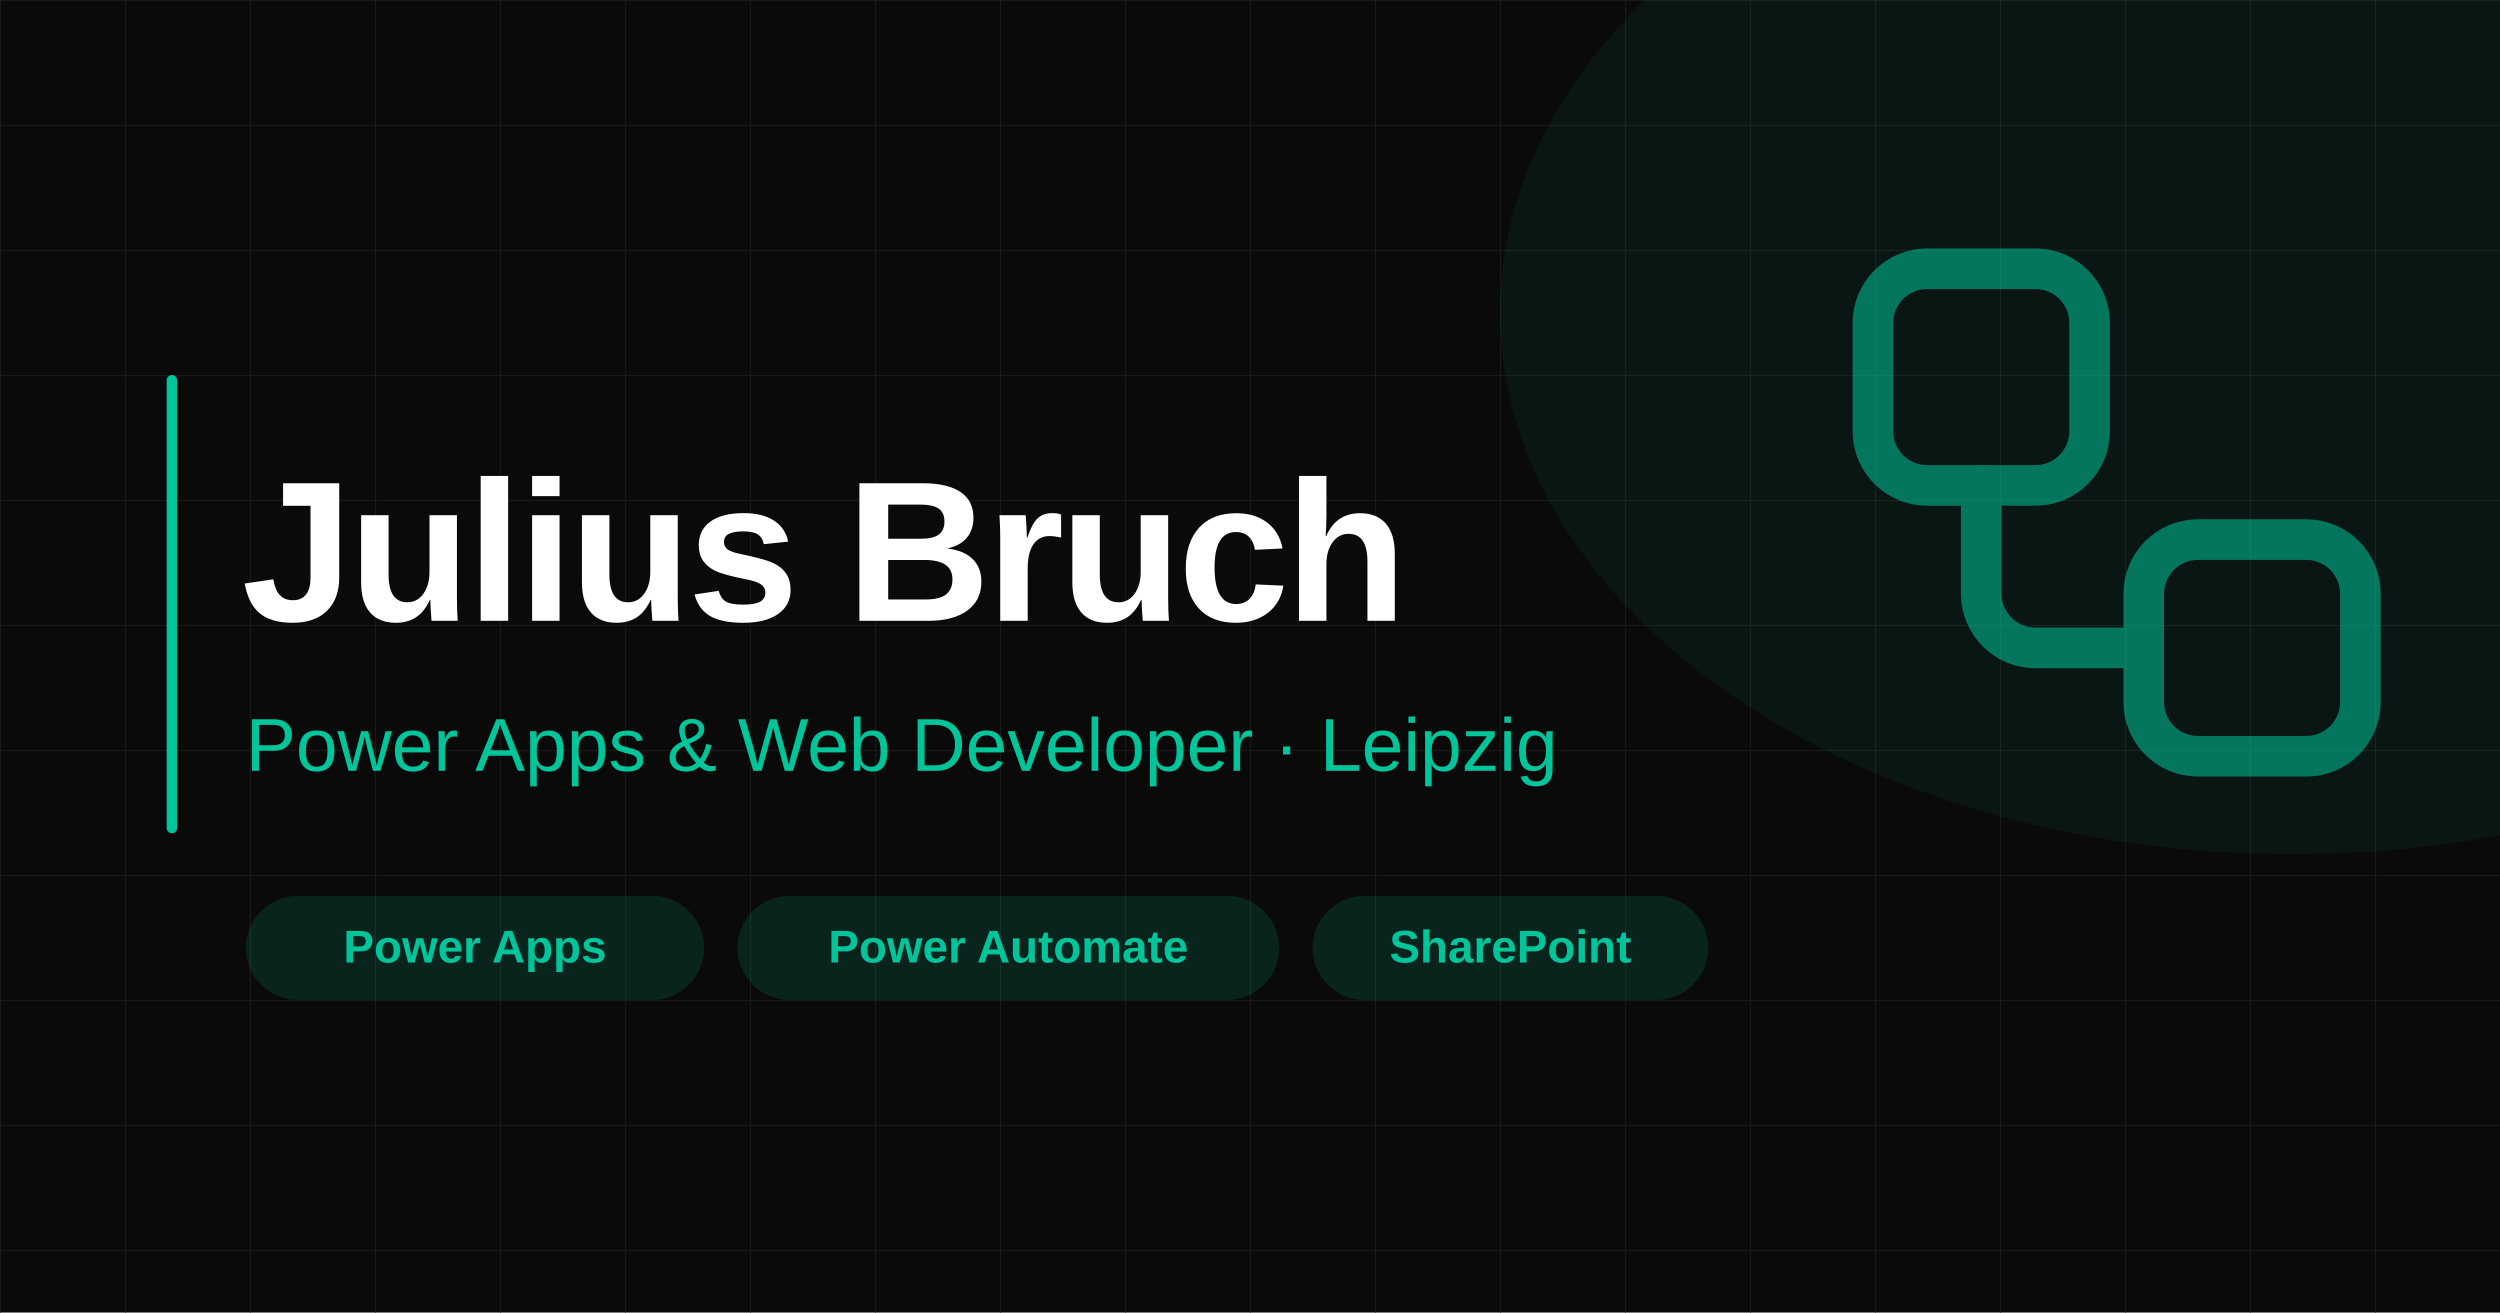
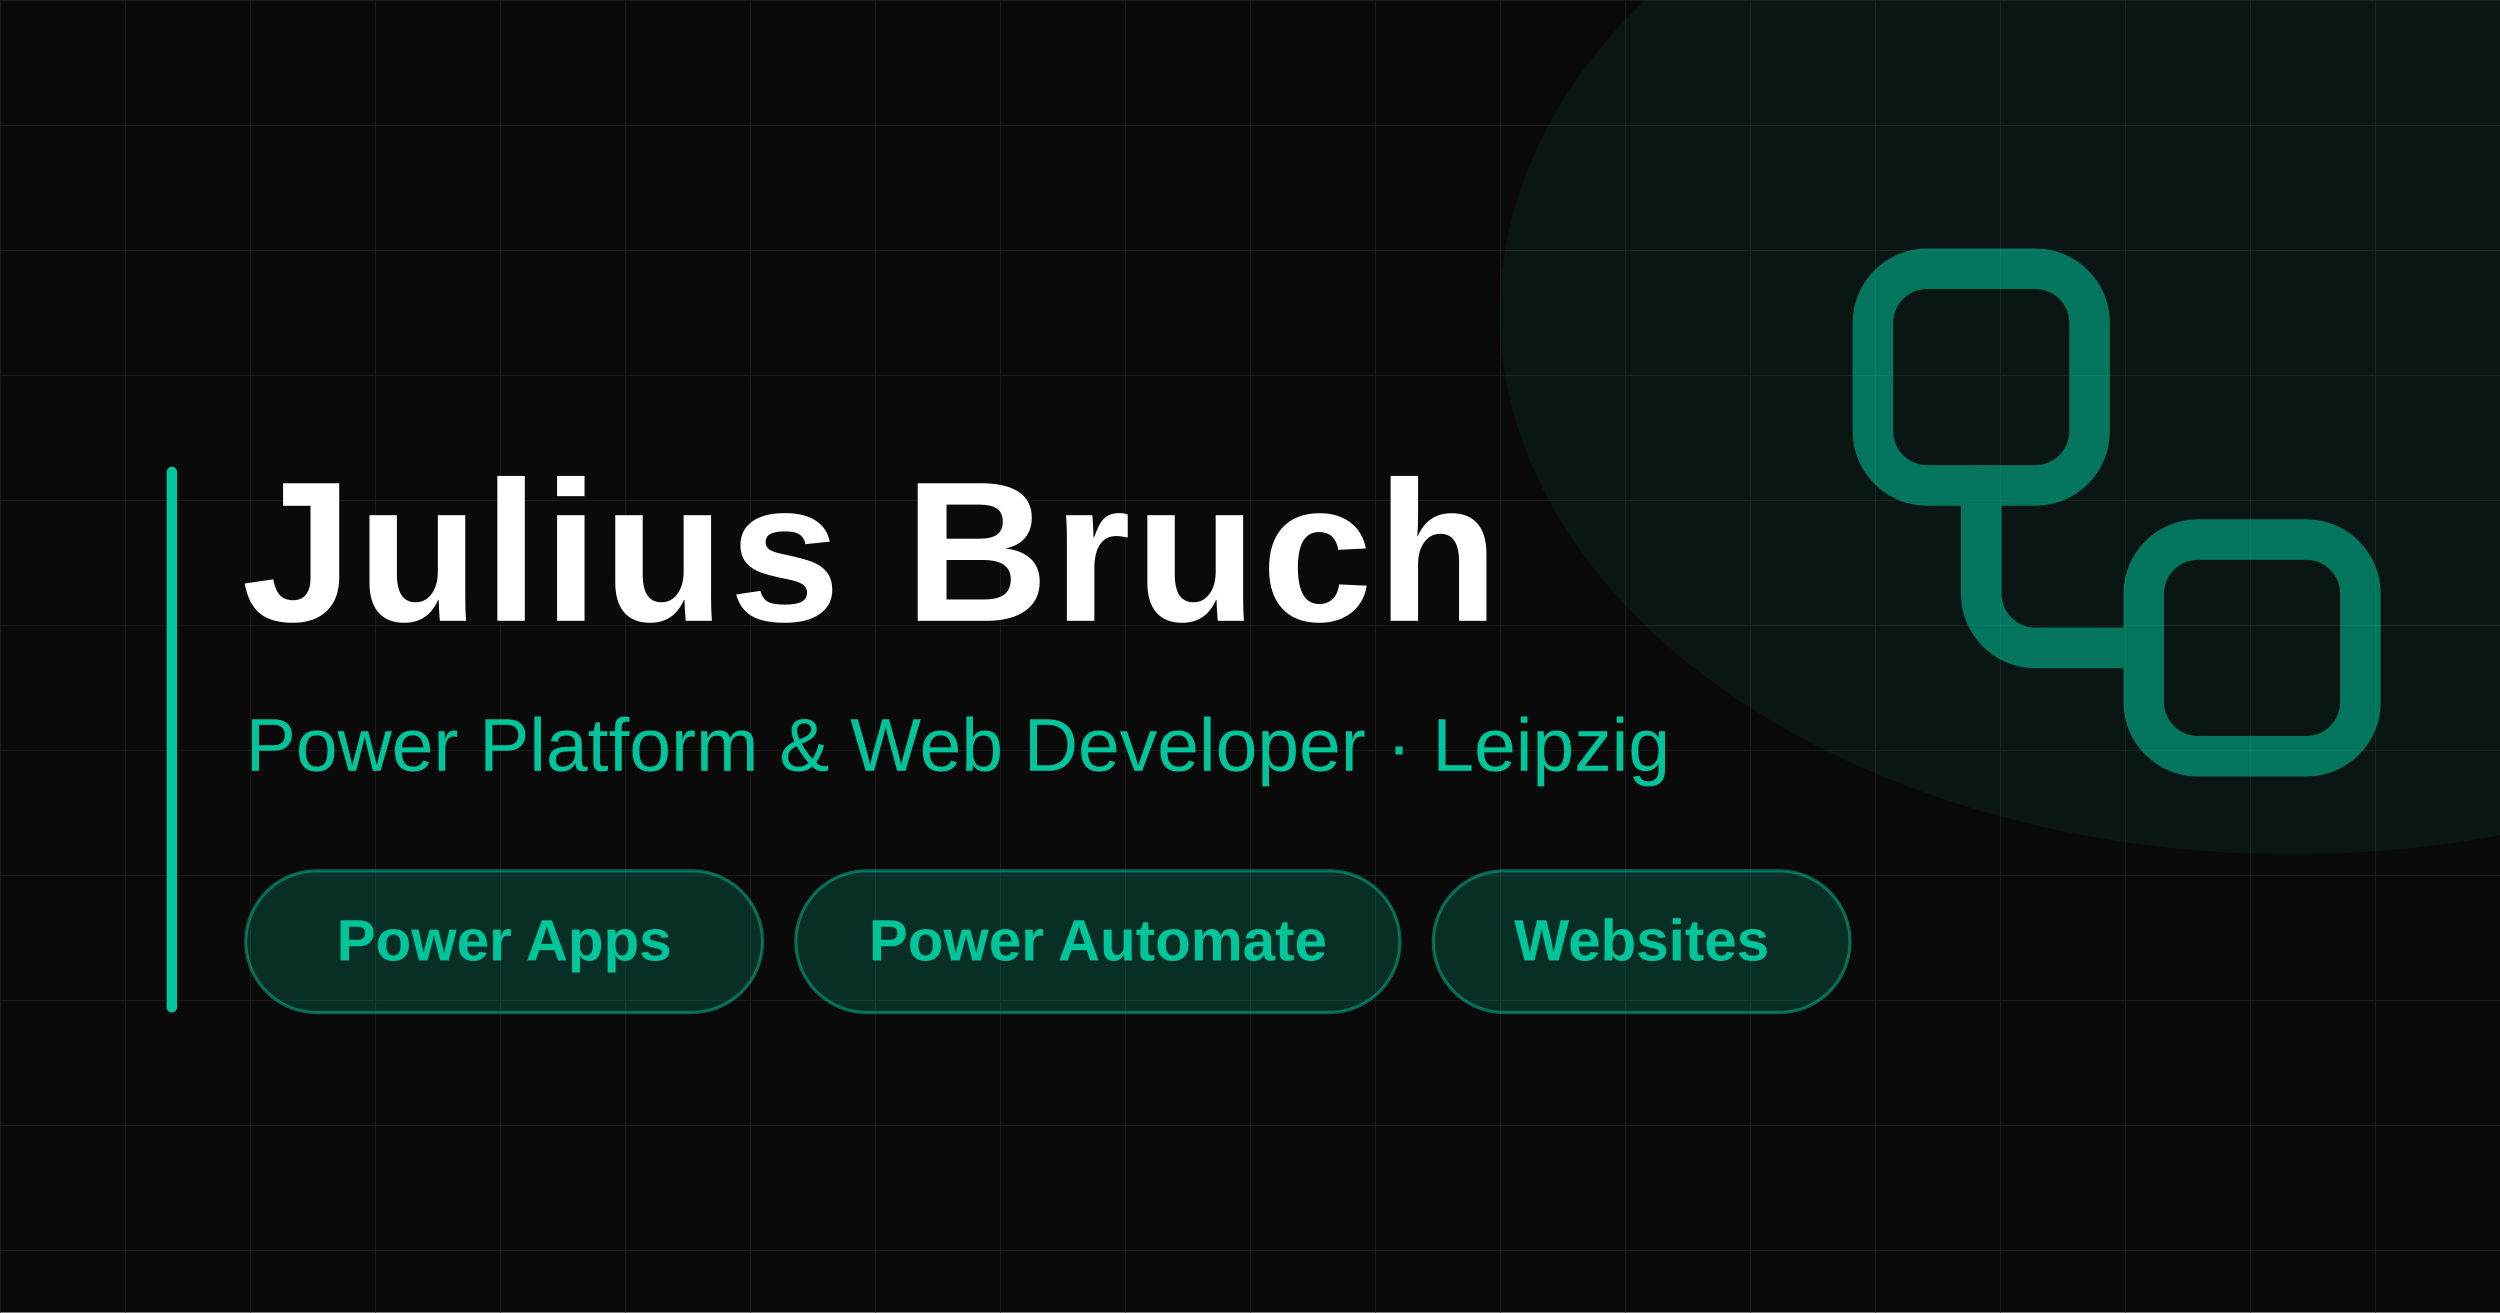
<svg xmlns="http://www.w3.org/2000/svg" width="1200" height="630" viewBox="0 0 1200 630">
  <rect width="1200" height="630" fill="#0a0a0a" />
  <defs>
    <pattern id="grid" width="60" height="60" patternUnits="userSpaceOnUse">
      <path d="M 60 0 L 0 0 0 60" fill="none" stroke="#1a1a1a" stroke-width="1" />
    </pattern>
  </defs>
  <rect width="1200" height="630" fill="url(#grid)" />
  <ellipse cx="1100" cy="150" rx="380" ry="260" fill="#00c49a" opacity="0.07" />
  <g transform="translate(860, 90) scale(13)" stroke="#00c49a" stroke-width="1.5" stroke-linecap="round" stroke-linejoin="round" fill="none" opacity="0.55">
    <rect width="8" height="8" x="3" y="3" rx="2" />
    <path d="M7 11v4a2 2 0 0 0 2 2h4" />
    <rect width="8" height="8" x="13" y="13" rx="2" />
  </g>
-   <rect x="80" y="180" width="5" height="220" rx="2.5" fill="#00c49a" />
-   <text x="116" y="298" font-family="system-ui,-apple-system,Helvetica Neue,Arial,sans-serif" font-size="96" font-weight="700" fill="#ffffff" letter-spacing="-2">Julius Bruch</text>
-   <text x="118" y="370" font-family="system-ui,-apple-system,Helvetica Neue,Arial,sans-serif" font-size="36" font-weight="400" fill="#00c49a">Power Apps &amp; Web Developer · Leipzig</text>
-   <rect x="118" y="430" width="220" height="50" rx="25" fill="#00c49a22" />
-   <text x="228" y="462" text-anchor="middle" font-family="system-ui,-apple-system,Helvetica Neue,Arial,sans-serif" font-size="22" font-weight="600" fill="#00c49a">Power Apps</text>
-   <rect x="354" y="430" width="260" height="50" rx="25" fill="#00c49a22" />
-   <text x="484" y="462" text-anchor="middle" font-family="system-ui,-apple-system,Helvetica Neue,Arial,sans-serif" font-size="22" font-weight="600" fill="#00c49a">Power Automate</text>
-   <rect x="630" y="430" width="190" height="50" rx="25" fill="#00c49a22" />
-   <text x="725" y="462" text-anchor="middle" font-family="system-ui,-apple-system,Helvetica Neue,Arial,sans-serif" font-size="22" font-weight="600" fill="#00c49a">SharePoint</text>
+   <rect x="80" y="224" width="5" height="262" rx="2.5" fill="#00c49a" />
+   <text x="116" y="298" font-family="system-ui,-apple-system,Helvetica Neue,Arial,sans-serif" font-size="96" font-weight="700" fill="#ffffff" letter-spacing="2">Julius Bruch</text>
+   <text x="118" y="370" font-family="system-ui,-apple-system,Helvetica Neue,Arial,sans-serif" font-size="36" font-weight="400" fill="#00c49a">Power Platform &amp; Web Developer · Leipzig</text>
+   <rect x="118" y="418" width="248" height="68" rx="34" fill="#00c49a33" stroke="#00c49a" stroke-width="1.5" stroke-opacity="0.5" />
+   <text x="242" y="461" text-anchor="middle" font-family="system-ui,-apple-system,Helvetica Neue,Arial,sans-serif" font-size="28" font-weight="600" fill="#00c49a">Power Apps</text>
+   <rect x="382" y="418" width="290" height="68" rx="34" fill="#00c49a33" stroke="#00c49a" stroke-width="1.5" stroke-opacity="0.5" />
+   <text x="527" y="461" text-anchor="middle" font-family="system-ui,-apple-system,Helvetica Neue,Arial,sans-serif" font-size="28" font-weight="600" fill="#00c49a">Power Automate</text>
+   <rect x="688" y="418" width="200" height="68" rx="34" fill="#00c49a33" stroke="#00c49a" stroke-width="1.5" stroke-opacity="0.5" />
+   <text x="788" y="461" text-anchor="middle" font-family="system-ui,-apple-system,Helvetica Neue,Arial,sans-serif" font-size="28" font-weight="600" fill="#00c49a">Websites</text>
</svg>
